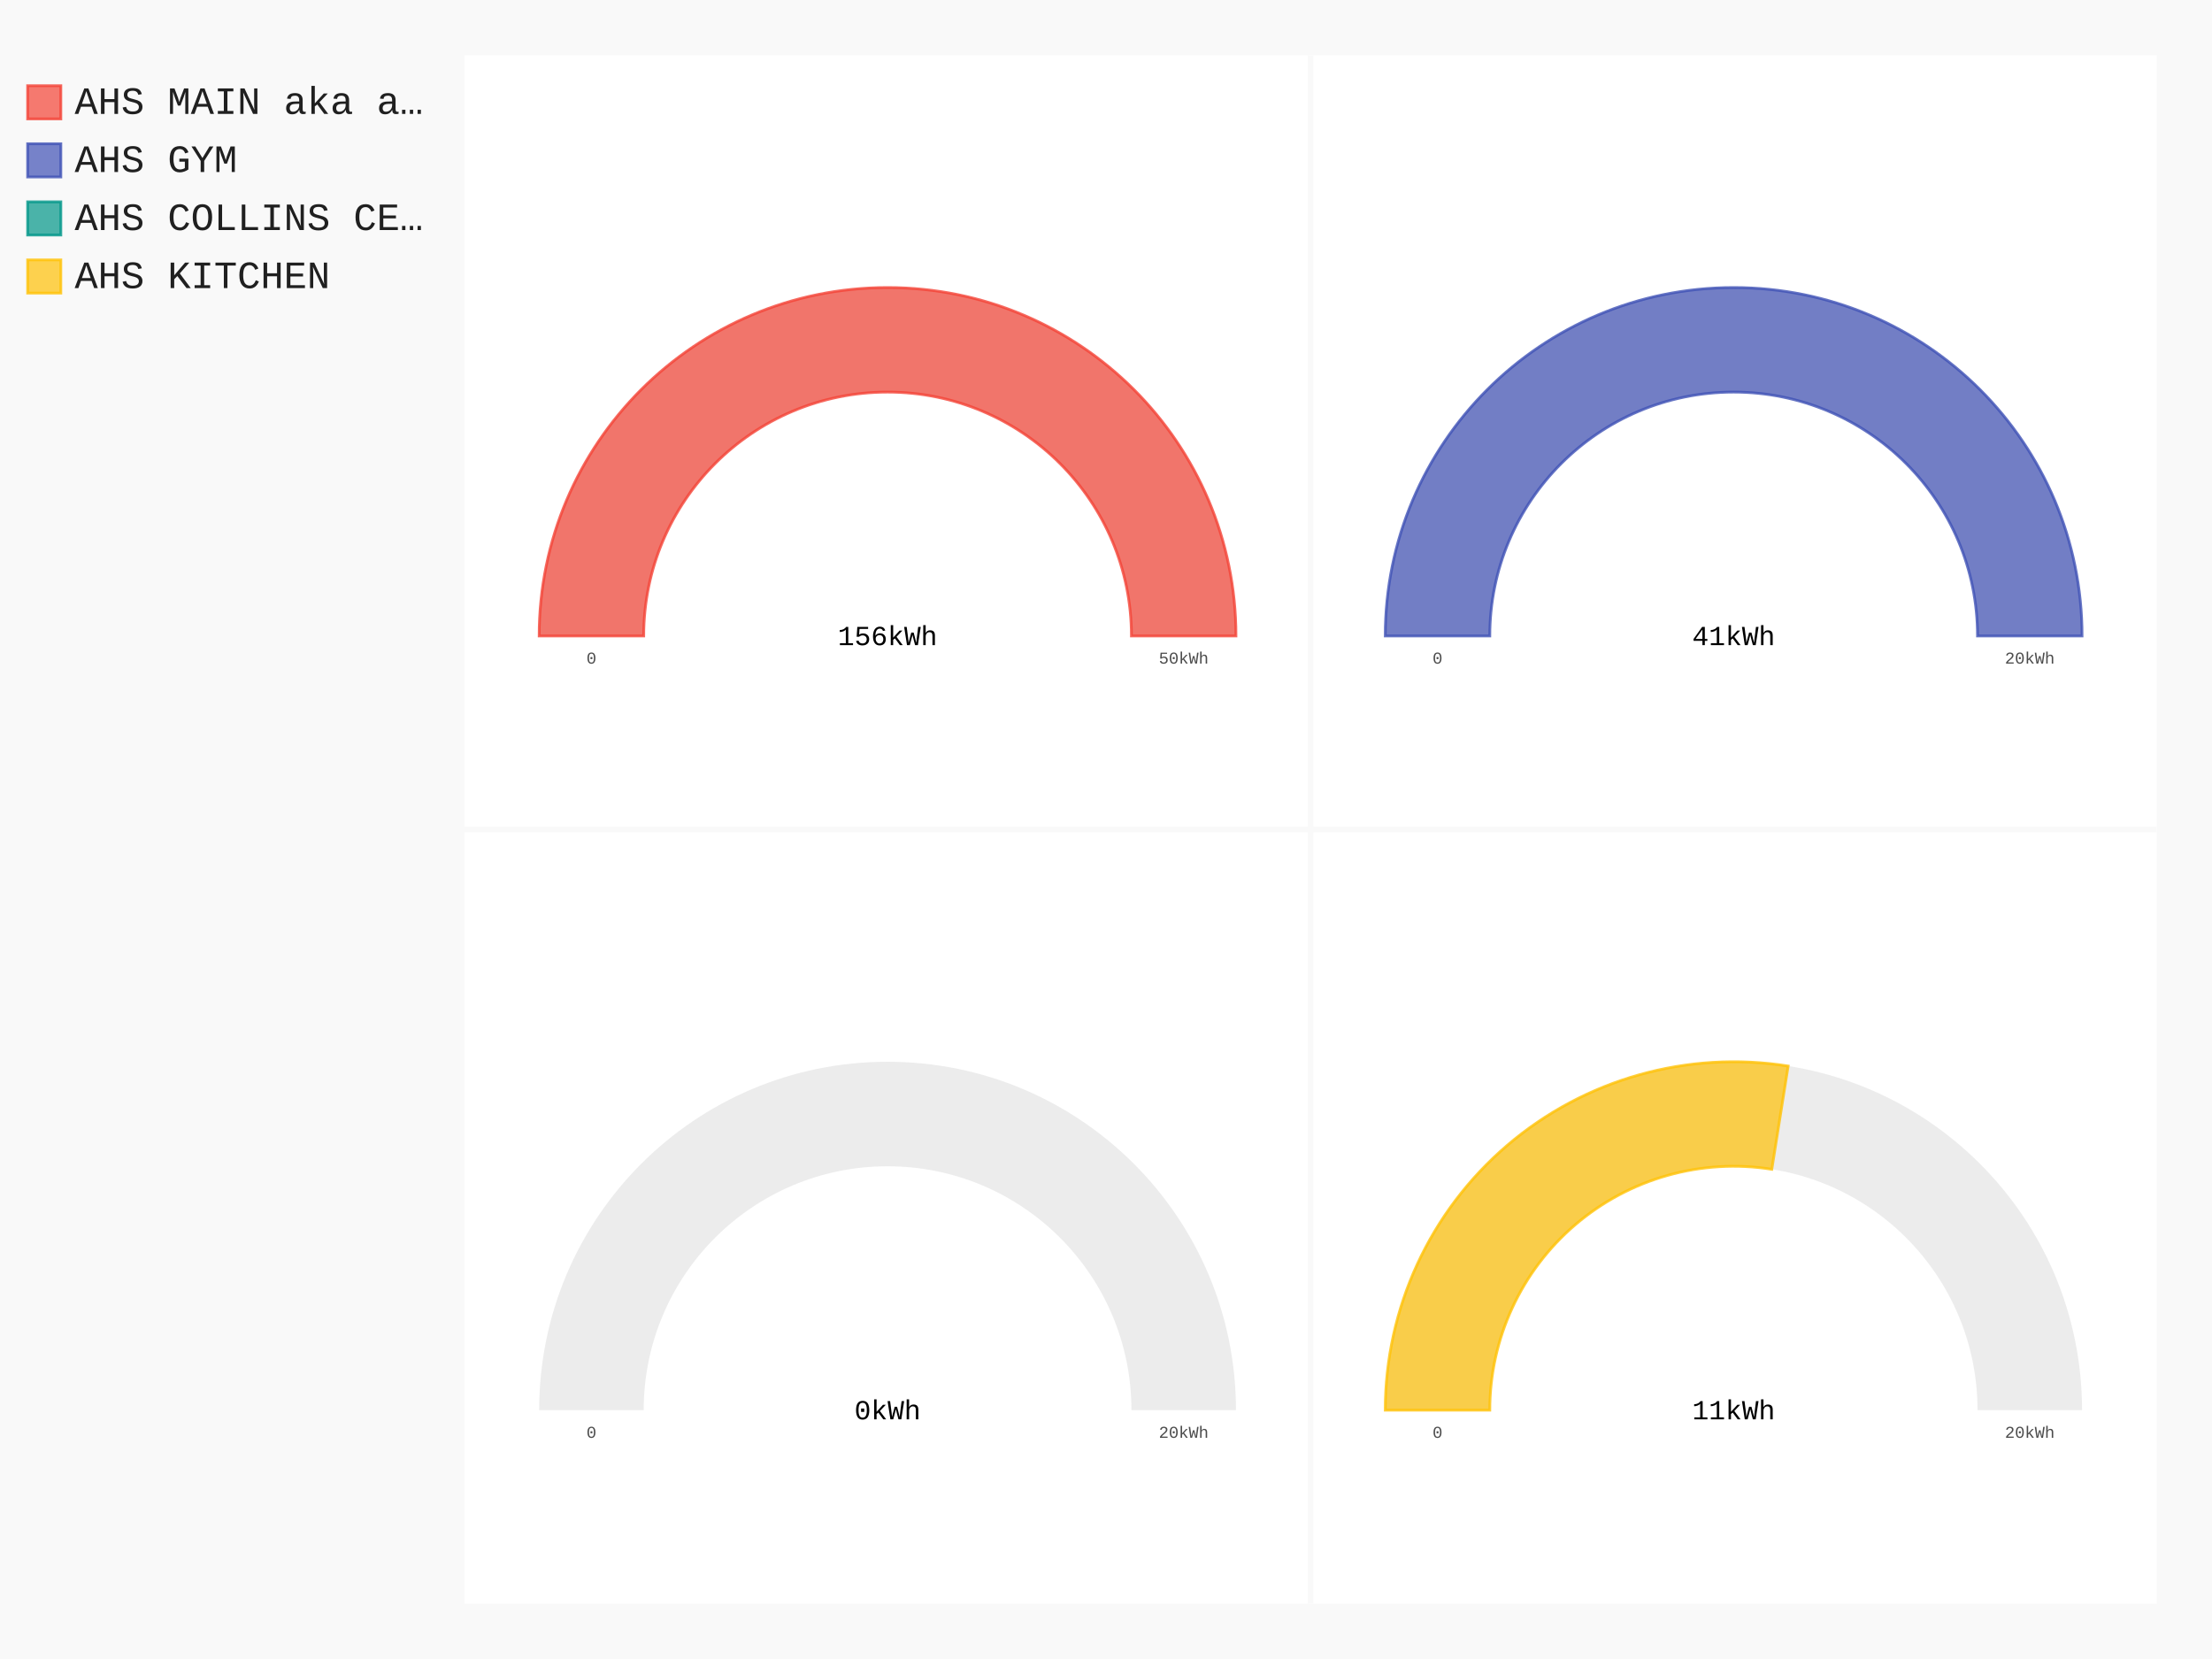
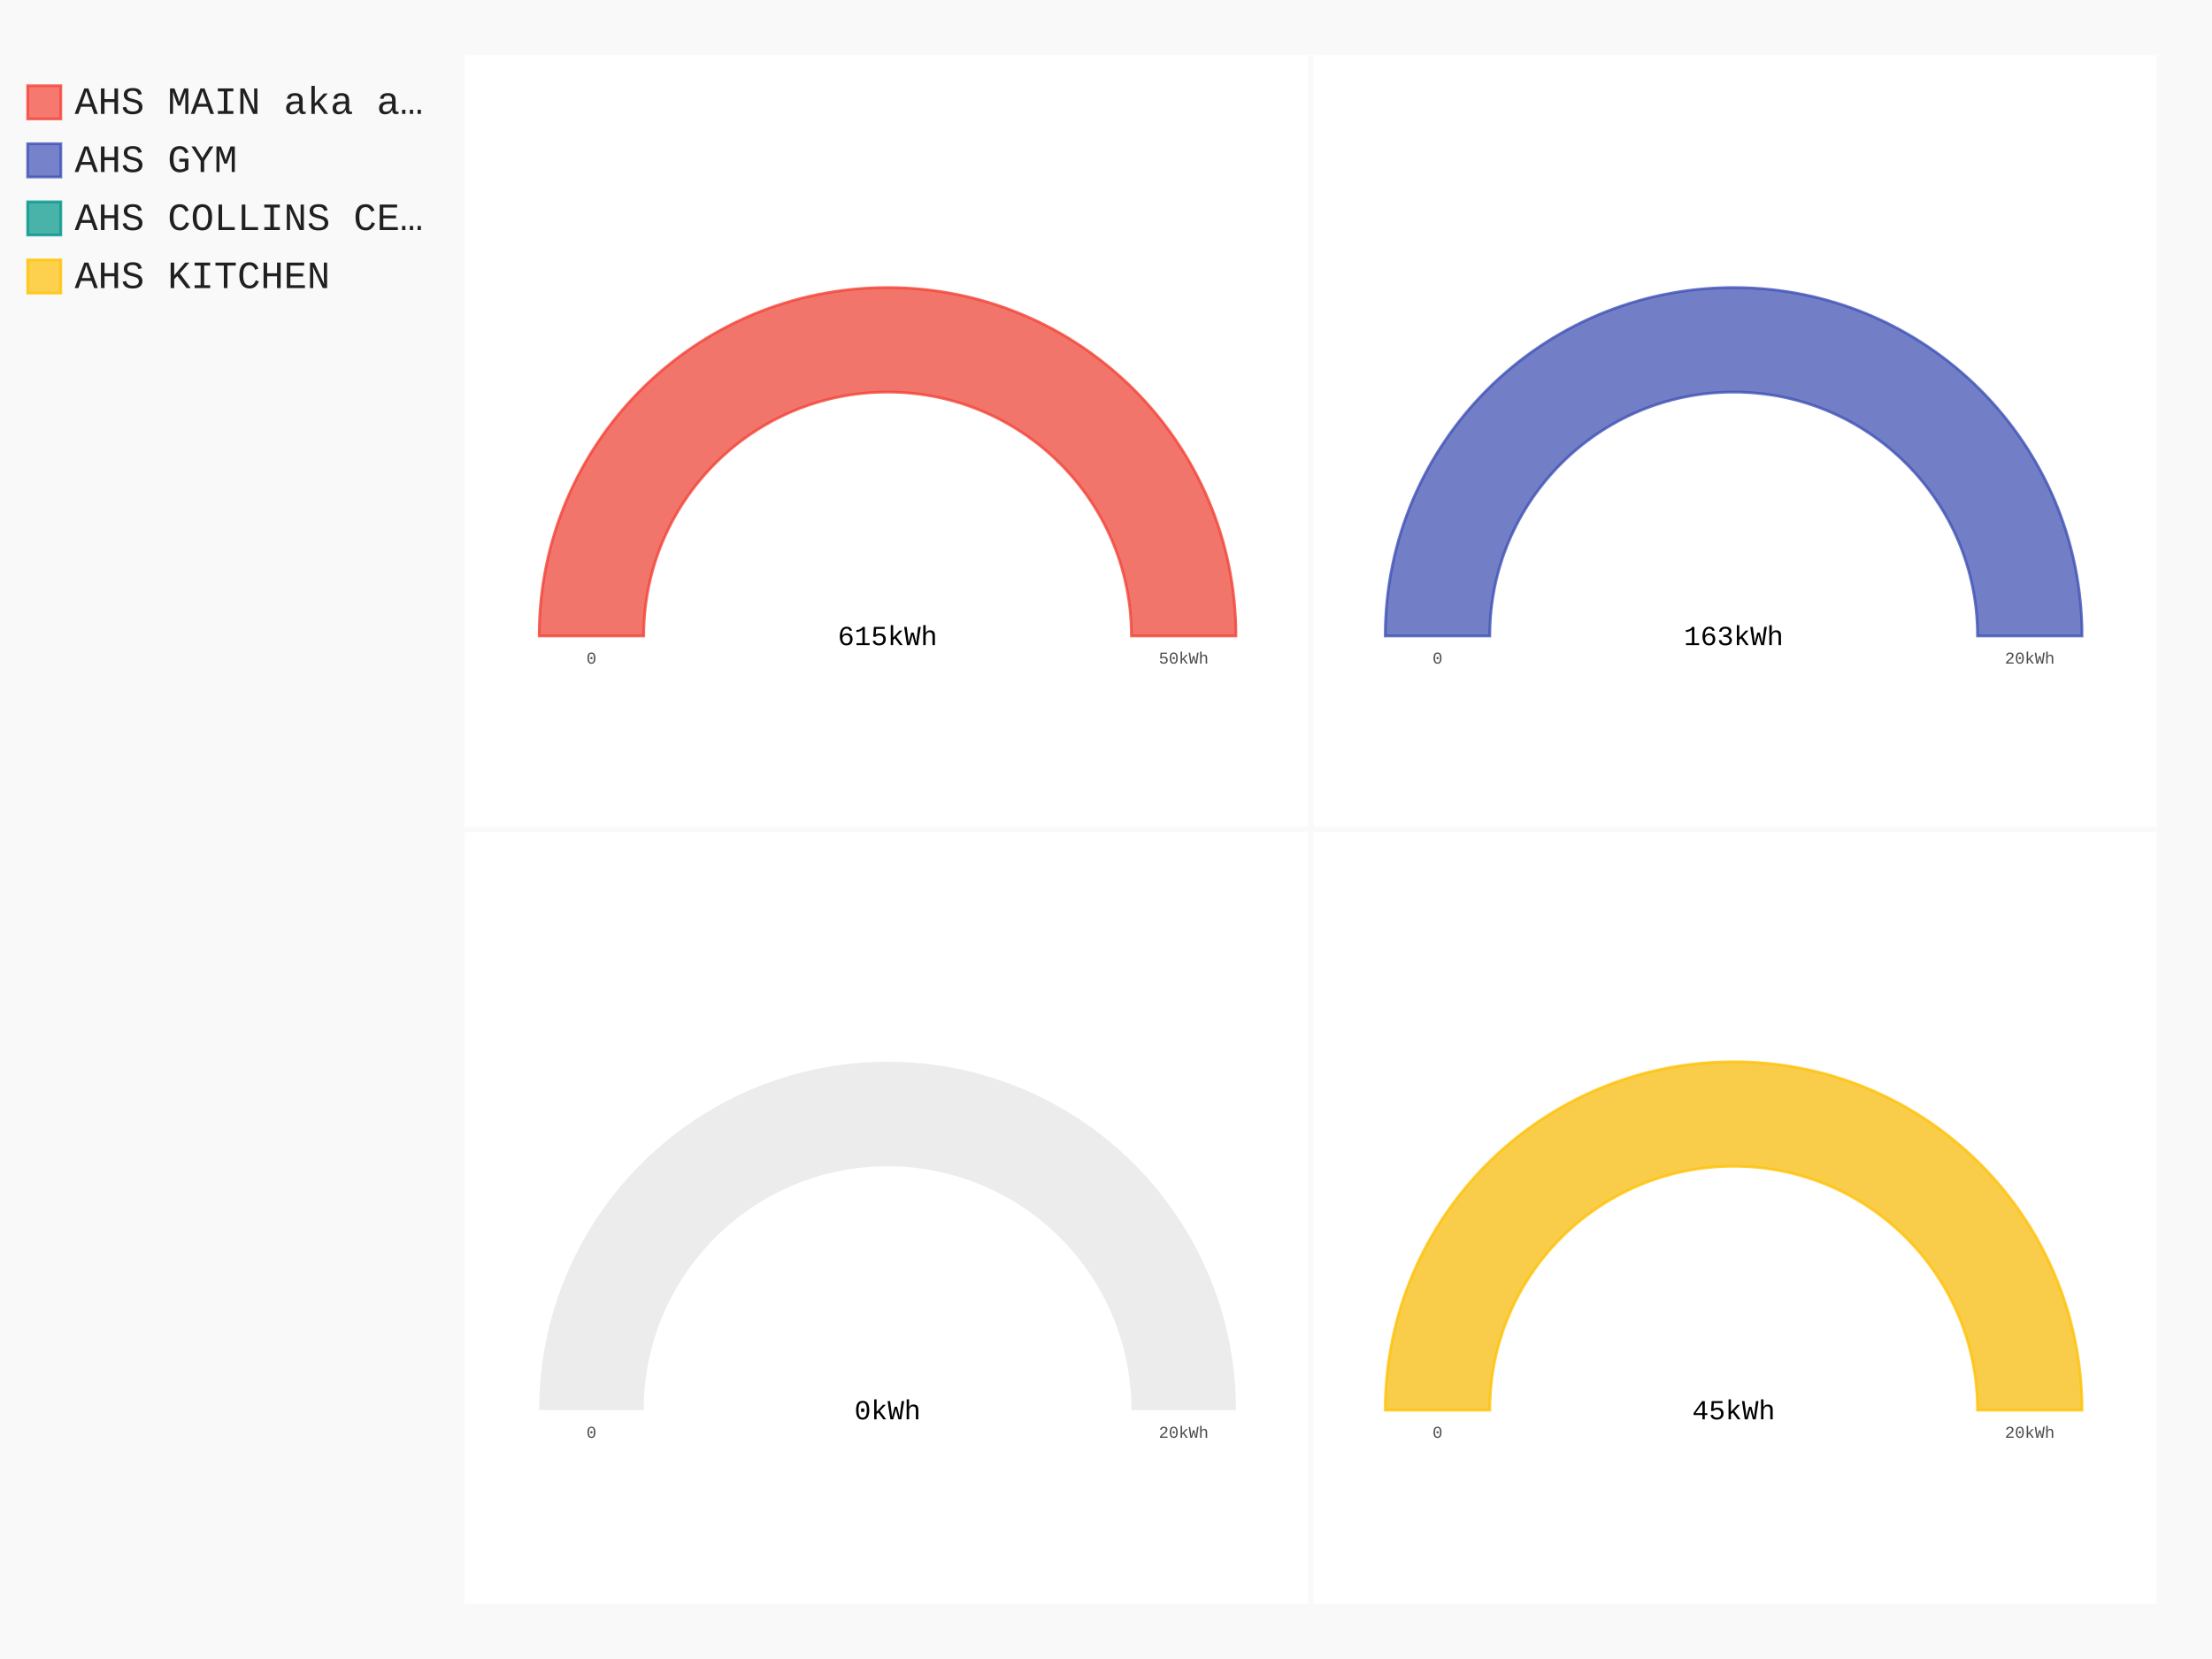
- <svg xmlns="http://www.w3.org/2000/svg" class="pygal-chart" id="chart-4cf88b22-46f6-4eb3-b261-b24916bd804f" viewBox="0 0 800 600">
+ <svg xmlns="http://www.w3.org/2000/svg" class="pygal-chart" id="chart-88db37f5-ccf8-4777-b8e3-d45511321554" viewBox="0 0 800 600">
  <defs>
-     <style type="text/css">#chart-4cf88b22-46f6-4eb3-b261-b24916bd804f{-webkit-user-select:none;-webkit-font-smoothing:antialiased;font-family:Consolas,"Liberation Mono",Menlo,Courier,monospace}#chart-4cf88b22-46f6-4eb3-b261-b24916bd804f .title{font-family:Consolas,"Liberation Mono",Menlo,Courier,monospace;font-size:16px}#chart-4cf88b22-46f6-4eb3-b261-b24916bd804f .legends .legend text{font-family:Consolas,"Liberation Mono",Menlo,Courier,monospace;font-size:14px}#chart-4cf88b22-46f6-4eb3-b261-b24916bd804f .axis text{font-family:Consolas,"Liberation Mono",Menlo,Courier,monospace;font-size:10px}#chart-4cf88b22-46f6-4eb3-b261-b24916bd804f .axis text.major{font-family:Consolas,"Liberation Mono",Menlo,Courier,monospace;font-size:10px}#chart-4cf88b22-46f6-4eb3-b261-b24916bd804f .text-overlay text.value{font-family:Consolas,"Liberation Mono",Menlo,Courier,monospace;font-size:10px}#chart-4cf88b22-46f6-4eb3-b261-b24916bd804f .text-overlay text.label{font-family:Consolas,"Liberation Mono",Menlo,Courier,monospace;font-size:10px}#chart-4cf88b22-46f6-4eb3-b261-b24916bd804f .tooltip{font-family:Consolas,"Liberation Mono",Menlo,Courier,monospace;font-size:14px}#chart-4cf88b22-46f6-4eb3-b261-b24916bd804f text.no_data{font-family:Consolas,"Liberation Mono",Menlo,Courier,monospace;font-size:64px}
- #chart-4cf88b22-46f6-4eb3-b261-b24916bd804f{background-color:rgba(249,249,249,1)}#chart-4cf88b22-46f6-4eb3-b261-b24916bd804f path,#chart-4cf88b22-46f6-4eb3-b261-b24916bd804f line,#chart-4cf88b22-46f6-4eb3-b261-b24916bd804f rect,#chart-4cf88b22-46f6-4eb3-b261-b24916bd804f circle{-webkit-transition:150ms;-moz-transition:150ms;transition:150ms}#chart-4cf88b22-46f6-4eb3-b261-b24916bd804f .graph &gt; .background{fill:rgba(249,249,249,1)}#chart-4cf88b22-46f6-4eb3-b261-b24916bd804f .plot &gt; .background{fill:rgba(255,255,255,1)}#chart-4cf88b22-46f6-4eb3-b261-b24916bd804f .graph{fill:rgba(0,0,0,.87)}#chart-4cf88b22-46f6-4eb3-b261-b24916bd804f text.no_data{fill:rgba(0,0,0,1)}#chart-4cf88b22-46f6-4eb3-b261-b24916bd804f .title{fill:rgba(0,0,0,1)}#chart-4cf88b22-46f6-4eb3-b261-b24916bd804f .legends .legend text{fill:rgba(0,0,0,.87)}#chart-4cf88b22-46f6-4eb3-b261-b24916bd804f .legends .legend:hover text{fill:rgba(0,0,0,1)}#chart-4cf88b22-46f6-4eb3-b261-b24916bd804f .axis .line{stroke:rgba(0,0,0,1)}#chart-4cf88b22-46f6-4eb3-b261-b24916bd804f .axis .guide.line{stroke:rgba(0,0,0,.54)}#chart-4cf88b22-46f6-4eb3-b261-b24916bd804f .axis .major.line{stroke:rgba(0,0,0,.87)}#chart-4cf88b22-46f6-4eb3-b261-b24916bd804f .axis text.major{fill:rgba(0,0,0,1)}#chart-4cf88b22-46f6-4eb3-b261-b24916bd804f .axis.y .guides:hover .guide.line,#chart-4cf88b22-46f6-4eb3-b261-b24916bd804f .line-graph .axis.x .guides:hover .guide.line,#chart-4cf88b22-46f6-4eb3-b261-b24916bd804f .stackedline-graph .axis.x .guides:hover .guide.line,#chart-4cf88b22-46f6-4eb3-b261-b24916bd804f .xy-graph .axis.x .guides:hover .guide.line{stroke:rgba(0,0,0,1)}#chart-4cf88b22-46f6-4eb3-b261-b24916bd804f .axis .guides:hover text{fill:rgba(0,0,0,1)}#chart-4cf88b22-46f6-4eb3-b261-b24916bd804f .reactive{fill-opacity:.7;stroke-opacity:.8}#chart-4cf88b22-46f6-4eb3-b261-b24916bd804f .ci{stroke:rgba(0,0,0,.87)}#chart-4cf88b22-46f6-4eb3-b261-b24916bd804f .reactive.active,#chart-4cf88b22-46f6-4eb3-b261-b24916bd804f .active .reactive{fill-opacity:.8;stroke-opacity:.9;stroke-width:4}#chart-4cf88b22-46f6-4eb3-b261-b24916bd804f .ci .reactive.active{stroke-width:1.5}#chart-4cf88b22-46f6-4eb3-b261-b24916bd804f .series text{fill:rgba(0,0,0,1)}#chart-4cf88b22-46f6-4eb3-b261-b24916bd804f .tooltip rect{fill:rgba(255,255,255,1);stroke:rgba(0,0,0,1);-webkit-transition:opacity 150ms;-moz-transition:opacity 150ms;transition:opacity 150ms}#chart-4cf88b22-46f6-4eb3-b261-b24916bd804f .tooltip .label{fill:rgba(0,0,0,.87)}#chart-4cf88b22-46f6-4eb3-b261-b24916bd804f .tooltip .label{fill:rgba(0,0,0,.87)}#chart-4cf88b22-46f6-4eb3-b261-b24916bd804f .tooltip .legend{font-size:.8em;fill:rgba(0,0,0,.54)}#chart-4cf88b22-46f6-4eb3-b261-b24916bd804f .tooltip .x_label{font-size:.6em;fill:rgba(0,0,0,1)}#chart-4cf88b22-46f6-4eb3-b261-b24916bd804f .tooltip .xlink{font-size:.5em;text-decoration:underline}#chart-4cf88b22-46f6-4eb3-b261-b24916bd804f .tooltip .value{font-size:1.5em}#chart-4cf88b22-46f6-4eb3-b261-b24916bd804f .bound{font-size:.5em}#chart-4cf88b22-46f6-4eb3-b261-b24916bd804f .max-value{font-size:.75em;fill:rgba(0,0,0,.54)}#chart-4cf88b22-46f6-4eb3-b261-b24916bd804f .map-element{fill:rgba(255,255,255,1);stroke:rgba(0,0,0,.54) !important}#chart-4cf88b22-46f6-4eb3-b261-b24916bd804f .map-element .reactive{fill-opacity:inherit;stroke-opacity:inherit}#chart-4cf88b22-46f6-4eb3-b261-b24916bd804f .color-0,#chart-4cf88b22-46f6-4eb3-b261-b24916bd804f .color-0 a:visited{stroke:#F44336;fill:#F44336}#chart-4cf88b22-46f6-4eb3-b261-b24916bd804f .color-1,#chart-4cf88b22-46f6-4eb3-b261-b24916bd804f .color-1 a:visited{stroke:#3F51B5;fill:#3F51B5}#chart-4cf88b22-46f6-4eb3-b261-b24916bd804f .color-2,#chart-4cf88b22-46f6-4eb3-b261-b24916bd804f .color-2 a:visited{stroke:#009688;fill:#009688}#chart-4cf88b22-46f6-4eb3-b261-b24916bd804f .color-3,#chart-4cf88b22-46f6-4eb3-b261-b24916bd804f .color-3 a:visited{stroke:#FFC107;fill:#FFC107}#chart-4cf88b22-46f6-4eb3-b261-b24916bd804f .text-overlay .color-0 text{fill:black}#chart-4cf88b22-46f6-4eb3-b261-b24916bd804f .text-overlay .color-1 text{fill:black}#chart-4cf88b22-46f6-4eb3-b261-b24916bd804f .text-overlay .color-2 text{fill:black}#chart-4cf88b22-46f6-4eb3-b261-b24916bd804f .text-overlay .color-3 text{fill:black}
- #chart-4cf88b22-46f6-4eb3-b261-b24916bd804f text.no_data{text-anchor:middle}#chart-4cf88b22-46f6-4eb3-b261-b24916bd804f .guide.line{fill:none}#chart-4cf88b22-46f6-4eb3-b261-b24916bd804f .centered{text-anchor:middle}#chart-4cf88b22-46f6-4eb3-b261-b24916bd804f .title{text-anchor:middle}#chart-4cf88b22-46f6-4eb3-b261-b24916bd804f .legends .legend text{fill-opacity:1}#chart-4cf88b22-46f6-4eb3-b261-b24916bd804f .axis.x text{text-anchor:middle}#chart-4cf88b22-46f6-4eb3-b261-b24916bd804f .axis.x:not(.web) text[transform]{text-anchor:start}#chart-4cf88b22-46f6-4eb3-b261-b24916bd804f .axis.x:not(.web) text[transform].backwards{text-anchor:end}#chart-4cf88b22-46f6-4eb3-b261-b24916bd804f .axis.y text{text-anchor:end}#chart-4cf88b22-46f6-4eb3-b261-b24916bd804f .axis.y text[transform].backwards{text-anchor:start}#chart-4cf88b22-46f6-4eb3-b261-b24916bd804f .axis.y2 text{text-anchor:start}#chart-4cf88b22-46f6-4eb3-b261-b24916bd804f .axis.y2 text[transform].backwards{text-anchor:end}#chart-4cf88b22-46f6-4eb3-b261-b24916bd804f .axis .guide.line{stroke-dasharray:4,4}#chart-4cf88b22-46f6-4eb3-b261-b24916bd804f .axis .major.guide.line{stroke-dasharray:6,6}#chart-4cf88b22-46f6-4eb3-b261-b24916bd804f .horizontal .axis.y .guide.line,#chart-4cf88b22-46f6-4eb3-b261-b24916bd804f .horizontal .axis.y2 .guide.line,#chart-4cf88b22-46f6-4eb3-b261-b24916bd804f .vertical .axis.x .guide.line{opacity:0}#chart-4cf88b22-46f6-4eb3-b261-b24916bd804f .horizontal .axis.always_show .guide.line,#chart-4cf88b22-46f6-4eb3-b261-b24916bd804f .vertical .axis.always_show .guide.line{opacity:1 !important}#chart-4cf88b22-46f6-4eb3-b261-b24916bd804f .axis.y .guides:hover .guide.line,#chart-4cf88b22-46f6-4eb3-b261-b24916bd804f .axis.y2 .guides:hover .guide.line,#chart-4cf88b22-46f6-4eb3-b261-b24916bd804f .axis.x .guides:hover .guide.line{opacity:1}#chart-4cf88b22-46f6-4eb3-b261-b24916bd804f .axis .guides:hover text{opacity:1}#chart-4cf88b22-46f6-4eb3-b261-b24916bd804f .nofill{fill:none}#chart-4cf88b22-46f6-4eb3-b261-b24916bd804f .subtle-fill{fill-opacity:.2}#chart-4cf88b22-46f6-4eb3-b261-b24916bd804f .dot{stroke-width:1px;fill-opacity:1}#chart-4cf88b22-46f6-4eb3-b261-b24916bd804f .dot.active{stroke-width:5px}#chart-4cf88b22-46f6-4eb3-b261-b24916bd804f .dot.negative{fill:transparent}#chart-4cf88b22-46f6-4eb3-b261-b24916bd804f text,#chart-4cf88b22-46f6-4eb3-b261-b24916bd804f tspan{stroke:none !important}#chart-4cf88b22-46f6-4eb3-b261-b24916bd804f .series text.active{opacity:1}#chart-4cf88b22-46f6-4eb3-b261-b24916bd804f .tooltip rect{fill-opacity:.95;stroke-width:.5}#chart-4cf88b22-46f6-4eb3-b261-b24916bd804f .tooltip text{fill-opacity:1}#chart-4cf88b22-46f6-4eb3-b261-b24916bd804f .showable{visibility:hidden}#chart-4cf88b22-46f6-4eb3-b261-b24916bd804f .showable.shown{visibility:visible}#chart-4cf88b22-46f6-4eb3-b261-b24916bd804f .gauge-background{fill:rgba(229,229,229,1);stroke:none}#chart-4cf88b22-46f6-4eb3-b261-b24916bd804f .bg-lines{stroke:rgba(249,249,249,1);stroke-width:2px}</style>
+     <style type="text/css">#chart-88db37f5-ccf8-4777-b8e3-d45511321554{-webkit-user-select:none;-webkit-font-smoothing:antialiased;font-family:Consolas,"Liberation Mono",Menlo,Courier,monospace}#chart-88db37f5-ccf8-4777-b8e3-d45511321554 .title{font-family:Consolas,"Liberation Mono",Menlo,Courier,monospace;font-size:16px}#chart-88db37f5-ccf8-4777-b8e3-d45511321554 .legends .legend text{font-family:Consolas,"Liberation Mono",Menlo,Courier,monospace;font-size:14px}#chart-88db37f5-ccf8-4777-b8e3-d45511321554 .axis text{font-family:Consolas,"Liberation Mono",Menlo,Courier,monospace;font-size:10px}#chart-88db37f5-ccf8-4777-b8e3-d45511321554 .axis text.major{font-family:Consolas,"Liberation Mono",Menlo,Courier,monospace;font-size:10px}#chart-88db37f5-ccf8-4777-b8e3-d45511321554 .text-overlay text.value{font-family:Consolas,"Liberation Mono",Menlo,Courier,monospace;font-size:10px}#chart-88db37f5-ccf8-4777-b8e3-d45511321554 .text-overlay text.label{font-family:Consolas,"Liberation Mono",Menlo,Courier,monospace;font-size:10px}#chart-88db37f5-ccf8-4777-b8e3-d45511321554 .tooltip{font-family:Consolas,"Liberation Mono",Menlo,Courier,monospace;font-size:14px}#chart-88db37f5-ccf8-4777-b8e3-d45511321554 text.no_data{font-family:Consolas,"Liberation Mono",Menlo,Courier,monospace;font-size:64px}
+ #chart-88db37f5-ccf8-4777-b8e3-d45511321554{background-color:rgba(249,249,249,1)}#chart-88db37f5-ccf8-4777-b8e3-d45511321554 path,#chart-88db37f5-ccf8-4777-b8e3-d45511321554 line,#chart-88db37f5-ccf8-4777-b8e3-d45511321554 rect,#chart-88db37f5-ccf8-4777-b8e3-d45511321554 circle{-webkit-transition:150ms;-moz-transition:150ms;transition:150ms}#chart-88db37f5-ccf8-4777-b8e3-d45511321554 .graph &gt; .background{fill:rgba(249,249,249,1)}#chart-88db37f5-ccf8-4777-b8e3-d45511321554 .plot &gt; .background{fill:rgba(255,255,255,1)}#chart-88db37f5-ccf8-4777-b8e3-d45511321554 .graph{fill:rgba(0,0,0,.87)}#chart-88db37f5-ccf8-4777-b8e3-d45511321554 text.no_data{fill:rgba(0,0,0,1)}#chart-88db37f5-ccf8-4777-b8e3-d45511321554 .title{fill:rgba(0,0,0,1)}#chart-88db37f5-ccf8-4777-b8e3-d45511321554 .legends .legend text{fill:rgba(0,0,0,.87)}#chart-88db37f5-ccf8-4777-b8e3-d45511321554 .legends .legend:hover text{fill:rgba(0,0,0,1)}#chart-88db37f5-ccf8-4777-b8e3-d45511321554 .axis .line{stroke:rgba(0,0,0,1)}#chart-88db37f5-ccf8-4777-b8e3-d45511321554 .axis .guide.line{stroke:rgba(0,0,0,.54)}#chart-88db37f5-ccf8-4777-b8e3-d45511321554 .axis .major.line{stroke:rgba(0,0,0,.87)}#chart-88db37f5-ccf8-4777-b8e3-d45511321554 .axis text.major{fill:rgba(0,0,0,1)}#chart-88db37f5-ccf8-4777-b8e3-d45511321554 .axis.y .guides:hover .guide.line,#chart-88db37f5-ccf8-4777-b8e3-d45511321554 .line-graph .axis.x .guides:hover .guide.line,#chart-88db37f5-ccf8-4777-b8e3-d45511321554 .stackedline-graph .axis.x .guides:hover .guide.line,#chart-88db37f5-ccf8-4777-b8e3-d45511321554 .xy-graph .axis.x .guides:hover .guide.line{stroke:rgba(0,0,0,1)}#chart-88db37f5-ccf8-4777-b8e3-d45511321554 .axis .guides:hover text{fill:rgba(0,0,0,1)}#chart-88db37f5-ccf8-4777-b8e3-d45511321554 .reactive{fill-opacity:.7;stroke-opacity:.8}#chart-88db37f5-ccf8-4777-b8e3-d45511321554 .ci{stroke:rgba(0,0,0,.87)}#chart-88db37f5-ccf8-4777-b8e3-d45511321554 .reactive.active,#chart-88db37f5-ccf8-4777-b8e3-d45511321554 .active .reactive{fill-opacity:.8;stroke-opacity:.9;stroke-width:4}#chart-88db37f5-ccf8-4777-b8e3-d45511321554 .ci .reactive.active{stroke-width:1.5}#chart-88db37f5-ccf8-4777-b8e3-d45511321554 .series text{fill:rgba(0,0,0,1)}#chart-88db37f5-ccf8-4777-b8e3-d45511321554 .tooltip rect{fill:rgba(255,255,255,1);stroke:rgba(0,0,0,1);-webkit-transition:opacity 150ms;-moz-transition:opacity 150ms;transition:opacity 150ms}#chart-88db37f5-ccf8-4777-b8e3-d45511321554 .tooltip .label{fill:rgba(0,0,0,.87)}#chart-88db37f5-ccf8-4777-b8e3-d45511321554 .tooltip .label{fill:rgba(0,0,0,.87)}#chart-88db37f5-ccf8-4777-b8e3-d45511321554 .tooltip .legend{font-size:.8em;fill:rgba(0,0,0,.54)}#chart-88db37f5-ccf8-4777-b8e3-d45511321554 .tooltip .x_label{font-size:.6em;fill:rgba(0,0,0,1)}#chart-88db37f5-ccf8-4777-b8e3-d45511321554 .tooltip .xlink{font-size:.5em;text-decoration:underline}#chart-88db37f5-ccf8-4777-b8e3-d45511321554 .tooltip .value{font-size:1.5em}#chart-88db37f5-ccf8-4777-b8e3-d45511321554 .bound{font-size:.5em}#chart-88db37f5-ccf8-4777-b8e3-d45511321554 .max-value{font-size:.75em;fill:rgba(0,0,0,.54)}#chart-88db37f5-ccf8-4777-b8e3-d45511321554 .map-element{fill:rgba(255,255,255,1);stroke:rgba(0,0,0,.54) !important}#chart-88db37f5-ccf8-4777-b8e3-d45511321554 .map-element .reactive{fill-opacity:inherit;stroke-opacity:inherit}#chart-88db37f5-ccf8-4777-b8e3-d45511321554 .color-0,#chart-88db37f5-ccf8-4777-b8e3-d45511321554 .color-0 a:visited{stroke:#F44336;fill:#F44336}#chart-88db37f5-ccf8-4777-b8e3-d45511321554 .color-1,#chart-88db37f5-ccf8-4777-b8e3-d45511321554 .color-1 a:visited{stroke:#3F51B5;fill:#3F51B5}#chart-88db37f5-ccf8-4777-b8e3-d45511321554 .color-2,#chart-88db37f5-ccf8-4777-b8e3-d45511321554 .color-2 a:visited{stroke:#009688;fill:#009688}#chart-88db37f5-ccf8-4777-b8e3-d45511321554 .color-3,#chart-88db37f5-ccf8-4777-b8e3-d45511321554 .color-3 a:visited{stroke:#FFC107;fill:#FFC107}#chart-88db37f5-ccf8-4777-b8e3-d45511321554 .text-overlay .color-0 text{fill:black}#chart-88db37f5-ccf8-4777-b8e3-d45511321554 .text-overlay .color-1 text{fill:black}#chart-88db37f5-ccf8-4777-b8e3-d45511321554 .text-overlay .color-2 text{fill:black}#chart-88db37f5-ccf8-4777-b8e3-d45511321554 .text-overlay .color-3 text{fill:black}
+ #chart-88db37f5-ccf8-4777-b8e3-d45511321554 text.no_data{text-anchor:middle}#chart-88db37f5-ccf8-4777-b8e3-d45511321554 .guide.line{fill:none}#chart-88db37f5-ccf8-4777-b8e3-d45511321554 .centered{text-anchor:middle}#chart-88db37f5-ccf8-4777-b8e3-d45511321554 .title{text-anchor:middle}#chart-88db37f5-ccf8-4777-b8e3-d45511321554 .legends .legend text{fill-opacity:1}#chart-88db37f5-ccf8-4777-b8e3-d45511321554 .axis.x text{text-anchor:middle}#chart-88db37f5-ccf8-4777-b8e3-d45511321554 .axis.x:not(.web) text[transform]{text-anchor:start}#chart-88db37f5-ccf8-4777-b8e3-d45511321554 .axis.x:not(.web) text[transform].backwards{text-anchor:end}#chart-88db37f5-ccf8-4777-b8e3-d45511321554 .axis.y text{text-anchor:end}#chart-88db37f5-ccf8-4777-b8e3-d45511321554 .axis.y text[transform].backwards{text-anchor:start}#chart-88db37f5-ccf8-4777-b8e3-d45511321554 .axis.y2 text{text-anchor:start}#chart-88db37f5-ccf8-4777-b8e3-d45511321554 .axis.y2 text[transform].backwards{text-anchor:end}#chart-88db37f5-ccf8-4777-b8e3-d45511321554 .axis .guide.line{stroke-dasharray:4,4}#chart-88db37f5-ccf8-4777-b8e3-d45511321554 .axis .major.guide.line{stroke-dasharray:6,6}#chart-88db37f5-ccf8-4777-b8e3-d45511321554 .horizontal .axis.y .guide.line,#chart-88db37f5-ccf8-4777-b8e3-d45511321554 .horizontal .axis.y2 .guide.line,#chart-88db37f5-ccf8-4777-b8e3-d45511321554 .vertical .axis.x .guide.line{opacity:0}#chart-88db37f5-ccf8-4777-b8e3-d45511321554 .horizontal .axis.always_show .guide.line,#chart-88db37f5-ccf8-4777-b8e3-d45511321554 .vertical .axis.always_show .guide.line{opacity:1 !important}#chart-88db37f5-ccf8-4777-b8e3-d45511321554 .axis.y .guides:hover .guide.line,#chart-88db37f5-ccf8-4777-b8e3-d45511321554 .axis.y2 .guides:hover .guide.line,#chart-88db37f5-ccf8-4777-b8e3-d45511321554 .axis.x .guides:hover .guide.line{opacity:1}#chart-88db37f5-ccf8-4777-b8e3-d45511321554 .axis .guides:hover text{opacity:1}#chart-88db37f5-ccf8-4777-b8e3-d45511321554 .nofill{fill:none}#chart-88db37f5-ccf8-4777-b8e3-d45511321554 .subtle-fill{fill-opacity:.2}#chart-88db37f5-ccf8-4777-b8e3-d45511321554 .dot{stroke-width:1px;fill-opacity:1}#chart-88db37f5-ccf8-4777-b8e3-d45511321554 .dot.active{stroke-width:5px}#chart-88db37f5-ccf8-4777-b8e3-d45511321554 .dot.negative{fill:transparent}#chart-88db37f5-ccf8-4777-b8e3-d45511321554 text,#chart-88db37f5-ccf8-4777-b8e3-d45511321554 tspan{stroke:none !important}#chart-88db37f5-ccf8-4777-b8e3-d45511321554 .series text.active{opacity:1}#chart-88db37f5-ccf8-4777-b8e3-d45511321554 .tooltip rect{fill-opacity:.95;stroke-width:.5}#chart-88db37f5-ccf8-4777-b8e3-d45511321554 .tooltip text{fill-opacity:1}#chart-88db37f5-ccf8-4777-b8e3-d45511321554 .showable{visibility:hidden}#chart-88db37f5-ccf8-4777-b8e3-d45511321554 .showable.shown{visibility:visible}#chart-88db37f5-ccf8-4777-b8e3-d45511321554 .gauge-background{fill:rgba(229,229,229,1);stroke:none}#chart-88db37f5-ccf8-4777-b8e3-d45511321554 .bg-lines{stroke:rgba(249,249,249,1);stroke-width:2px}</style>
  </defs>
  <g class="graph solidgauge-graph vertical">
    <rect class="background" height="600" width="800" x="0" y="0" />
    <g class="plot" transform="translate(168, 20)">
      <rect class="background" height="560" width="612.0" x="0" y="0" />
      <path class="bg-lines" d="M306.0 0 L306.0 560" />
      <path class="bg-lines" d="M0 280.0 L612.0 280.0" />
      <g class="series serie-0 color-0">
        <path class="gauge-background reactive" d="M27 210 A126 126 0 1 1 279 210 L241.2 210 A88.2 88.2 0 1 0 64.8 210 z" />
        <text class="y-0 bound reactive" text-anchor="middle" x="45.9" y="220">0</text>
        <text class="y-1 bound reactive" text-anchor="middle" x="260.1" y="220.0">50kWh</text>
        <g class="gauge">
          <path class="slice reactive tooltip-trigger" d="M27 210 A126 126 0 0 1 279 210 L241.2 210 A88.2 88.2 0 0 0 64.8 210 z" />
        </g>
      </g>
      <g class="series serie-1 color-1">
        <path class="gauge-background reactive" d="M333 210 A126 126 0 1 1 585 210 L547.2 210 A88.2 88.2 0 1 0 370.8 210 z" />
        <text class="y-0 bound reactive" text-anchor="middle" x="351.9" y="220">0</text>
        <text class="y-1 bound reactive" text-anchor="middle" x="566.1" y="220.0">20kWh</text>
        <g class="gauge">
          <path class="slice reactive tooltip-trigger" d="M333 210 A126 126 0 0 1 585 210 L547.2 210 A88.2 88.2 0 0 0 370.8 210 z" />
        </g>
      </g>
      <g class="series serie-2 color-2">
        <path class="gauge-background reactive" d="M27 490 A126 126 0 1 1 279 490 L241.2 490 A88.2 88.2 0 1 0 64.8 490 z" />
        <text class="y-0 bound reactive" text-anchor="middle" x="45.9" y="500.0">0</text>
        <text class="y-1 bound reactive" text-anchor="middle" x="260.1" y="500.0">20kWh</text>
        <g class="gauge" />
      </g>
      <g class="series serie-3 color-3">
        <path class="gauge-background reactive" d="M333 490 A126 126 0 1 1 585 490 L547.2 490 A88.2 88.2 0 1 0 370.8 490 z" />
        <text class="y-0 bound reactive" text-anchor="middle" x="351.9" y="500.0">0</text>
        <text class="y-1 bound reactive" text-anchor="middle" x="566.1" y="500.0">20kWh</text>
        <g class="gauge">
-           <path class="slice reactive tooltip-trigger" d="M333 490 A126 126 0 0 1 478.711 365.551 L472.798 402.886 A88.2 88.2 0 0 0 370.8 490 z" />
+           <path class="slice reactive tooltip-trigger" d="M333 490 A126 126 0 0 1 585 490 L547.2 490 A88.2 88.2 0 0 0 370.8 490 z" />
        </g>
      </g>
    </g>
    <g class="titles" />
    <g class="plot overlay" transform="translate(168, 20)">
      <g class="series serie-0 color-0" />
      <g class="series serie-1 color-1" />
      <g class="series serie-2 color-2" />
      <g class="series serie-3 color-3" />
    </g>
    <g class="plot text-overlay" transform="translate(168, 20)">
      <g class="series serie-0 color-0">
-         <text class="value gauge-sum" text-anchor="middle" x="153.0" y="213.333">156kWh</text>
+         <text class="value gauge-sum" text-anchor="middle" x="153.0" y="213.333">615kWh</text>
      </g>
      <g class="series serie-1 color-1">
-         <text class="value gauge-sum" text-anchor="middle" x="459.0" y="213.333">41kWh</text>
+         <text class="value gauge-sum" text-anchor="middle" x="459.0" y="213.333">163kWh</text>
      </g>
      <g class="series serie-2 color-2">
        <text class="value gauge-sum" text-anchor="middle" x="153.0" y="493.333">0kWh</text>
      </g>
      <g class="series serie-3 color-3">
-         <text class="value gauge-sum" text-anchor="middle" x="459.0" y="493.333">11kWh</text>
+         <text class="value gauge-sum" text-anchor="middle" x="459.0" y="493.333">45kWh</text>
      </g>
    </g>
    <g class="plot tooltip-overlay" transform="translate(168, 20)">
      <g class="tooltip" style="opacity: 0" transform="translate(0 0)">
        <rect class="tooltip-box" height="0" rx="0" ry="0" width="0" />
        <g class="text" />
      </g>
    </g>
    <g class="legends" transform="translate(10, 30)">
      <g class="legend reactive activate-serie" id="activate-serie-0">
        <rect class="color-0 reactive" height="12" width="12" x="0.0" y="1.0" />
        <text x="17.0" y="11.2">AHS MAIN aka a…</text>
      </g>
      <g class="legend reactive activate-serie" id="activate-serie-1">
        <rect class="color-1 reactive" height="12" width="12" x="0.0" y="22.0" />
        <text x="17.0" y="32.2">AHS GYM</text>
      </g>
      <g class="legend reactive activate-serie" id="activate-serie-2">
        <rect class="color-2 reactive" height="12" width="12" x="0.0" y="43.0" />
        <text x="17.0" y="53.2">AHS COLLINS CE…</text>
      </g>
      <g class="legend reactive activate-serie" id="activate-serie-3">
        <rect class="color-3 reactive" height="12" width="12" x="0.0" y="64.0" />
        <text x="17.0" y="74.2">AHS KITCHEN</text>
      </g>
    </g>
    <g class="legends" transform="translate(790, 30)" />
  </g>
</svg>
